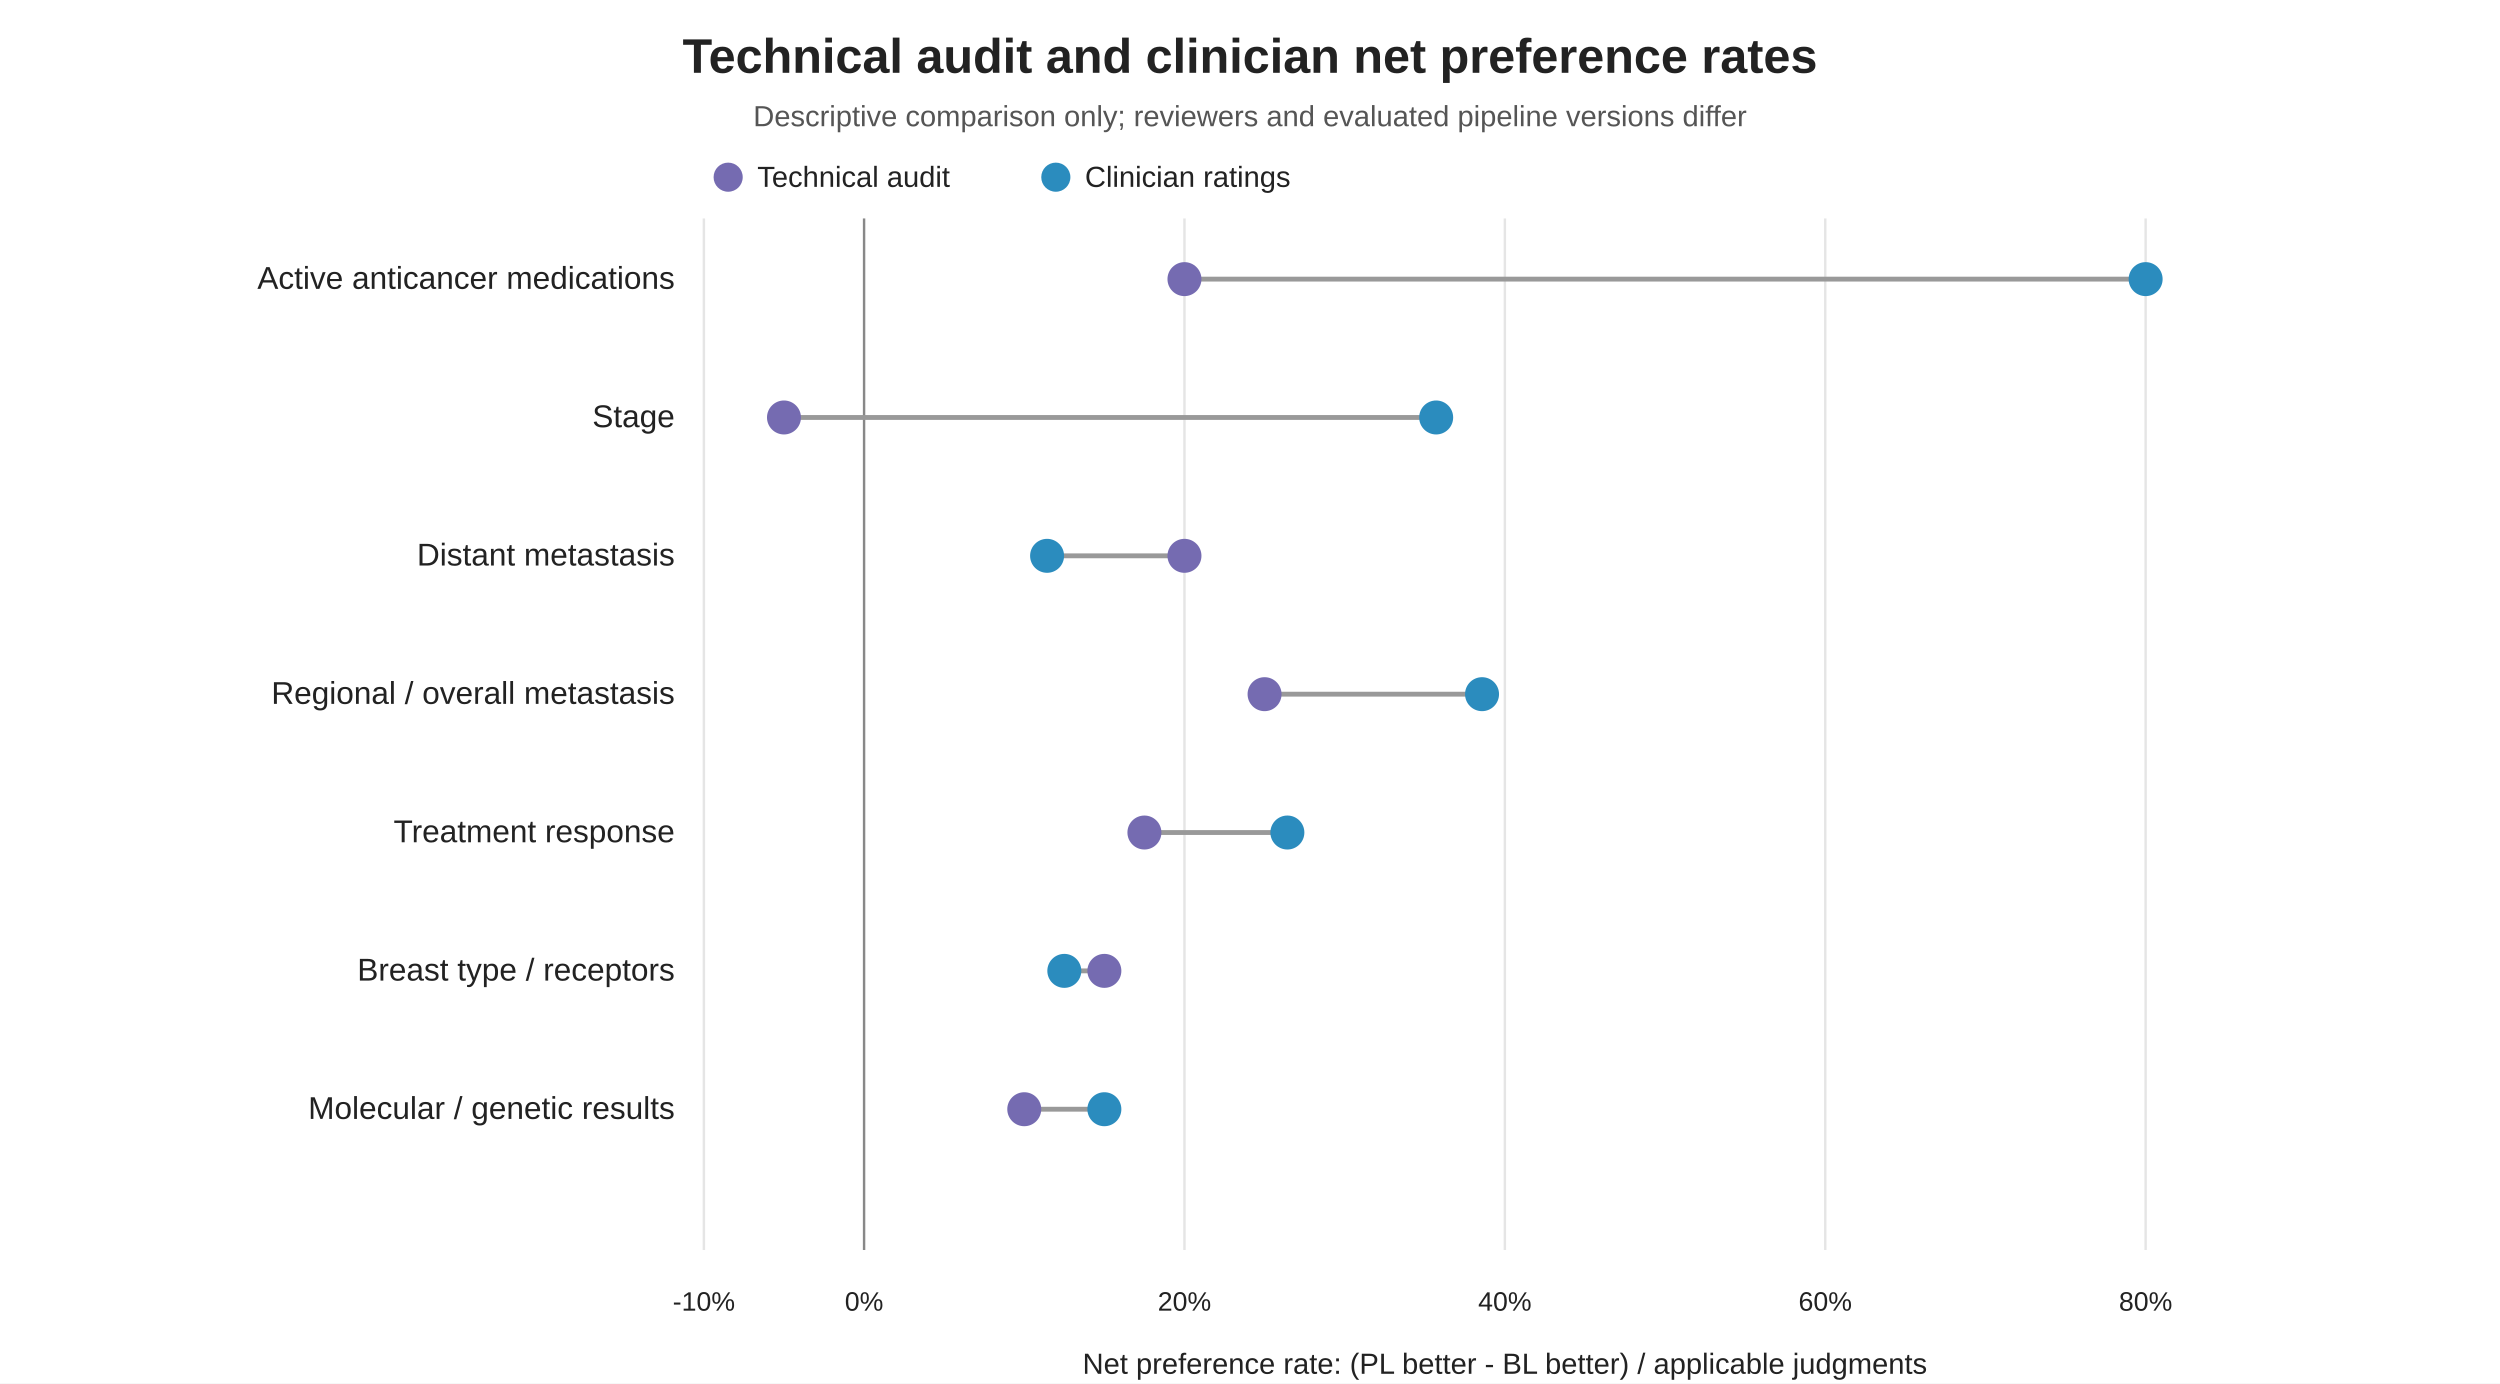
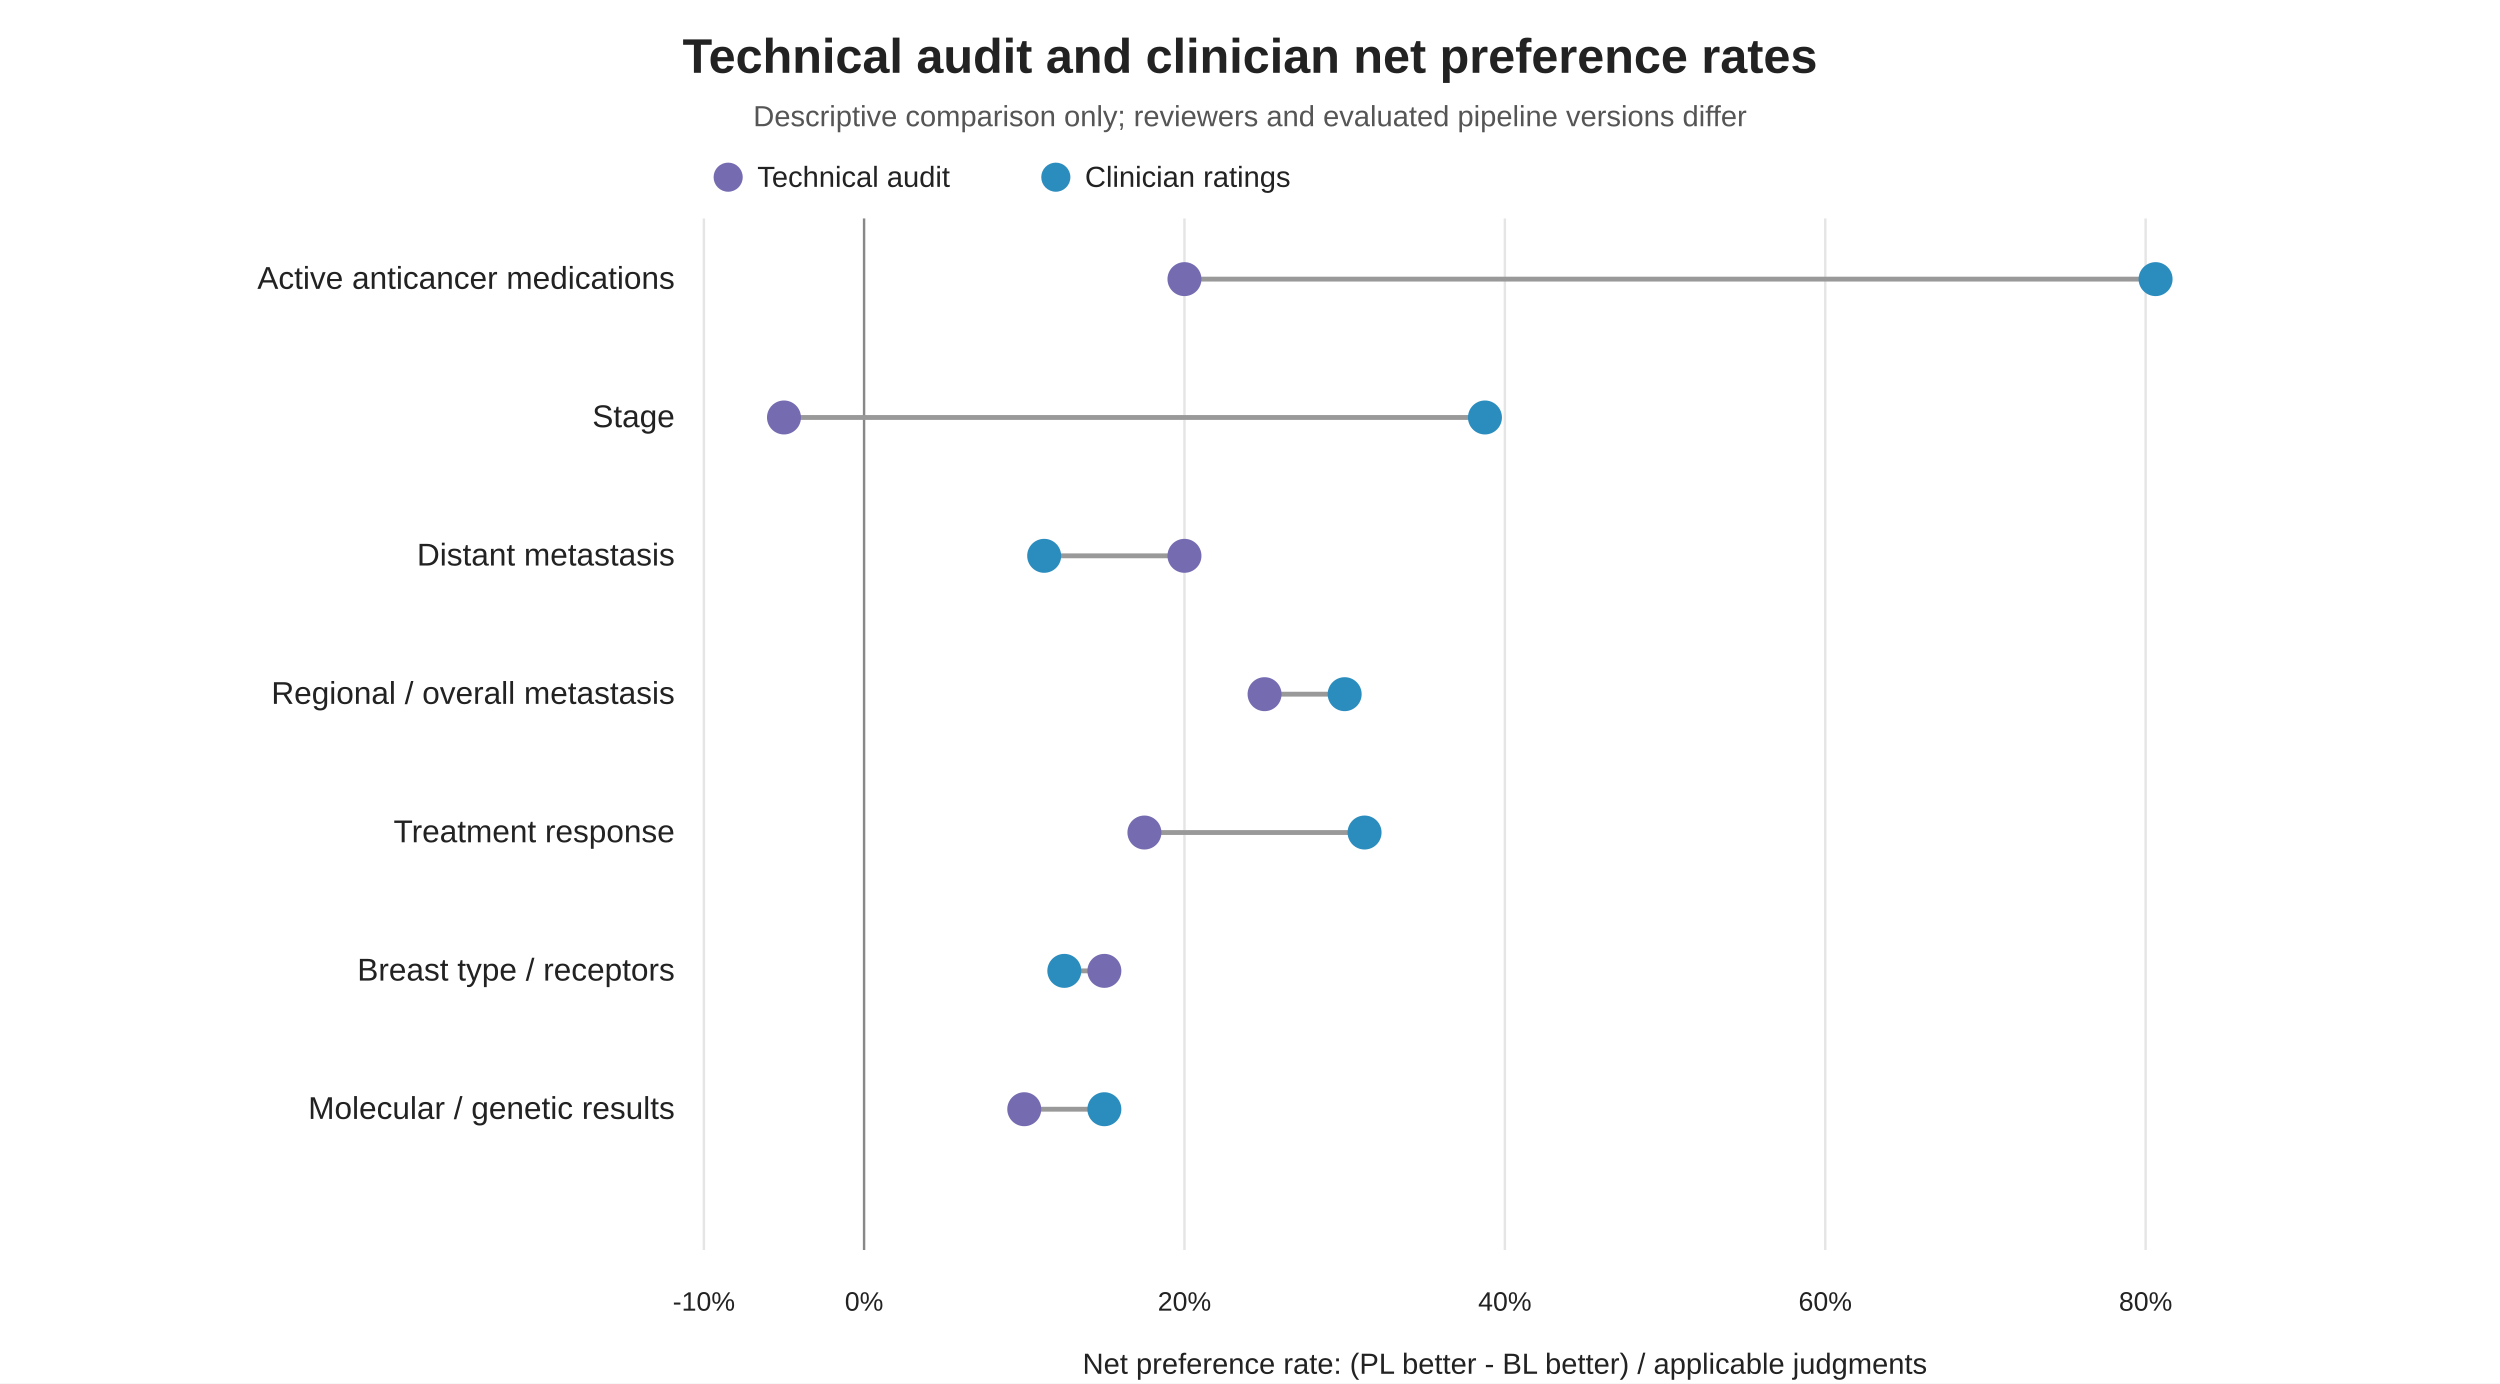
<svg xmlns="http://www.w3.org/2000/svg" width="1030" height="570" viewBox="0 0 1030 570">
  <rect width="100%" height="100%" fill="white" />
  <g font-family="Arial, Helvetica, sans-serif" fill="#222222">
    <text x="515.0" y="30" text-anchor="middle" font-size="20" font-weight="700">Technical audit and clinician net preference rates</text>
    <text x="515.0" y="52" text-anchor="middle" font-size="12" fill="#555555">Descriptive comparison only; reviewers and evaluated pipeline versions differ</text>
    <line x1="290.0" y1="90" x2="290.0" y2="515" stroke="#E5E5E5" />
    <text x="290.0" y="540" text-anchor="middle" font-size="11">-10%</text>
    <line x1="356.0" y1="90" x2="356.0" y2="515" stroke="#888888" />
    <text x="356.0" y="540" text-anchor="middle" font-size="11">0%</text>
    <line x1="488.0" y1="90" x2="488.0" y2="515" stroke="#E5E5E5" />
    <text x="488.0" y="540" text-anchor="middle" font-size="11">20%</text>
    <line x1="620.0" y1="90" x2="620.0" y2="515" stroke="#E5E5E5" />
    <text x="620.0" y="540" text-anchor="middle" font-size="11">40%</text>
    <line x1="752.0" y1="90" x2="752.0" y2="515" stroke="#E5E5E5" />
    <text x="752.0" y="540" text-anchor="middle" font-size="11">60%</text>
    <line x1="884.0" y1="90" x2="884.0" y2="515" stroke="#E5E5E5" />
    <text x="884.0" y="540" text-anchor="middle" font-size="11">80%</text>
    <circle cx="300" cy="73" r="6" fill="#756BB1" />
    <text x="312" y="77" font-size="12">Technical audit</text>
    <circle cx="435" cy="73" r="6" fill="#2B8CBE" />
    <text x="447" y="77" font-size="12">Clinician ratings</text>
    <text x="278" y="119" text-anchor="end" font-size="13">Active anticancer medications</text>
-     <line x1="488.0" y1="115" x2="884.0" y2="115" stroke="#999999" stroke-width="2" />
+     <line x1="488.0" y1="115" x2="888.1" y2="115" stroke="#999999" stroke-width="2" />
    <circle cx="488.0" cy="115" r="7" fill="#756BB1" />
-     <circle cx="884.0" cy="115" r="7" fill="#2B8CBE" />
+     <circle cx="888.1" cy="115" r="7" fill="#2B8CBE" />
    <text x="278" y="176" text-anchor="end" font-size="13">Stage</text>
-     <line x1="323.0" y1="172" x2="591.7" y2="172" stroke="#999999" stroke-width="2" />
+     <line x1="323.0" y1="172" x2="611.8" y2="172" stroke="#999999" stroke-width="2" />
    <circle cx="323.0" cy="172" r="7" fill="#756BB1" />
-     <circle cx="591.7" cy="172" r="7" fill="#2B8CBE" />
+     <circle cx="611.8" cy="172" r="7" fill="#2B8CBE" />
    <text x="278" y="233" text-anchor="end" font-size="13">Distant metastasis</text>
-     <line x1="488.0" y1="229" x2="431.4" y2="229" stroke="#999999" stroke-width="2" />
+     <line x1="488.0" y1="229" x2="430.2" y2="229" stroke="#999999" stroke-width="2" />
    <circle cx="488.0" cy="229" r="7" fill="#756BB1" />
-     <circle cx="431.4" cy="229" r="7" fill="#2B8CBE" />
+     <circle cx="430.2" cy="229" r="7" fill="#2B8CBE" />
    <text x="278" y="290" text-anchor="end" font-size="13">Regional / overall metastasis</text>
-     <line x1="521.0" y1="286" x2="610.6" y2="286" stroke="#999999" stroke-width="2" />
+     <line x1="521.0" y1="286" x2="554.0" y2="286" stroke="#999999" stroke-width="2" />
    <circle cx="521.0" cy="286" r="7" fill="#756BB1" />
-     <circle cx="610.6" cy="286" r="7" fill="#2B8CBE" />
+     <circle cx="554.0" cy="286" r="7" fill="#2B8CBE" />
    <text x="278" y="347" text-anchor="end" font-size="13">Treatment response</text>
-     <line x1="471.5" y1="343" x2="530.4" y2="343" stroke="#999999" stroke-width="2" />
+     <line x1="471.5" y1="343" x2="562.2" y2="343" stroke="#999999" stroke-width="2" />
    <circle cx="471.5" cy="343" r="7" fill="#756BB1" />
-     <circle cx="530.4" cy="343" r="7" fill="#2B8CBE" />
+     <circle cx="562.2" cy="343" r="7" fill="#2B8CBE" />
    <text x="278" y="404" text-anchor="end" font-size="13">Breast type / receptors</text>
    <line x1="455.0" y1="400" x2="438.5" y2="400" stroke="#999999" stroke-width="2" />
    <circle cx="455.0" cy="400" r="7" fill="#756BB1" />
    <circle cx="438.5" cy="400" r="7" fill="#2B8CBE" />
    <text x="278" y="461" text-anchor="end" font-size="13">Molecular / genetic results</text>
    <line x1="422.0" y1="457" x2="455.0" y2="457" stroke="#999999" stroke-width="2" />
    <circle cx="422.0" cy="457" r="7" fill="#756BB1" />
    <circle cx="455.0" cy="457" r="7" fill="#2B8CBE" />
    <text x="620.0" y="566" text-anchor="middle" font-size="12">Net preference rate: (PL better - BL better) / applicable judgments</text>
  </g>
</svg>
